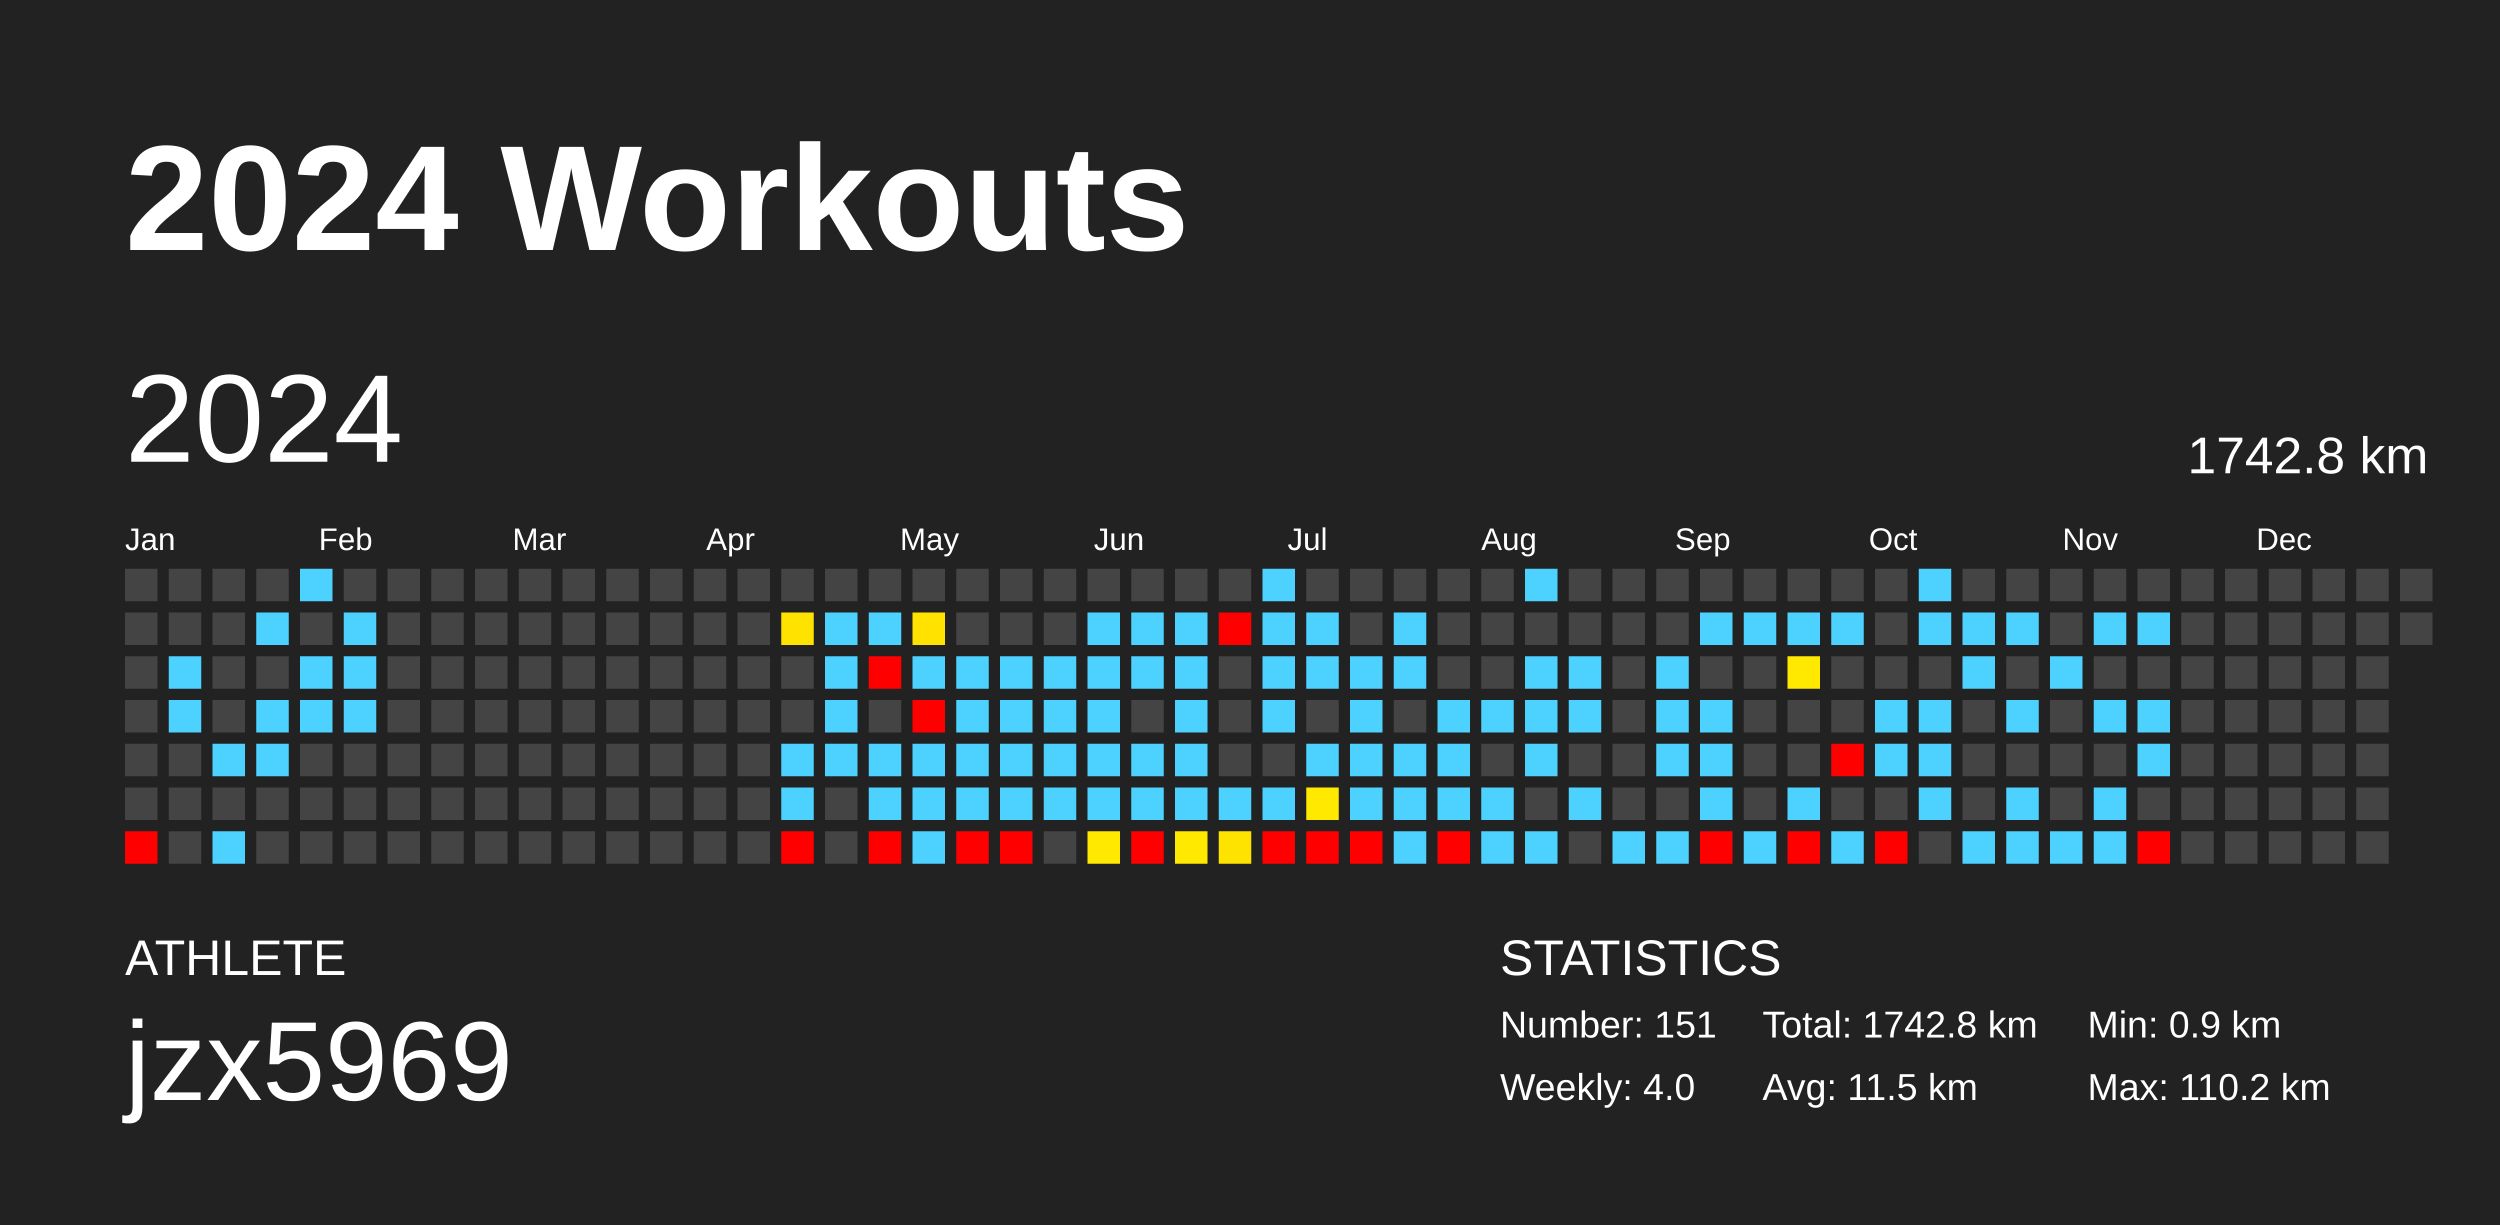
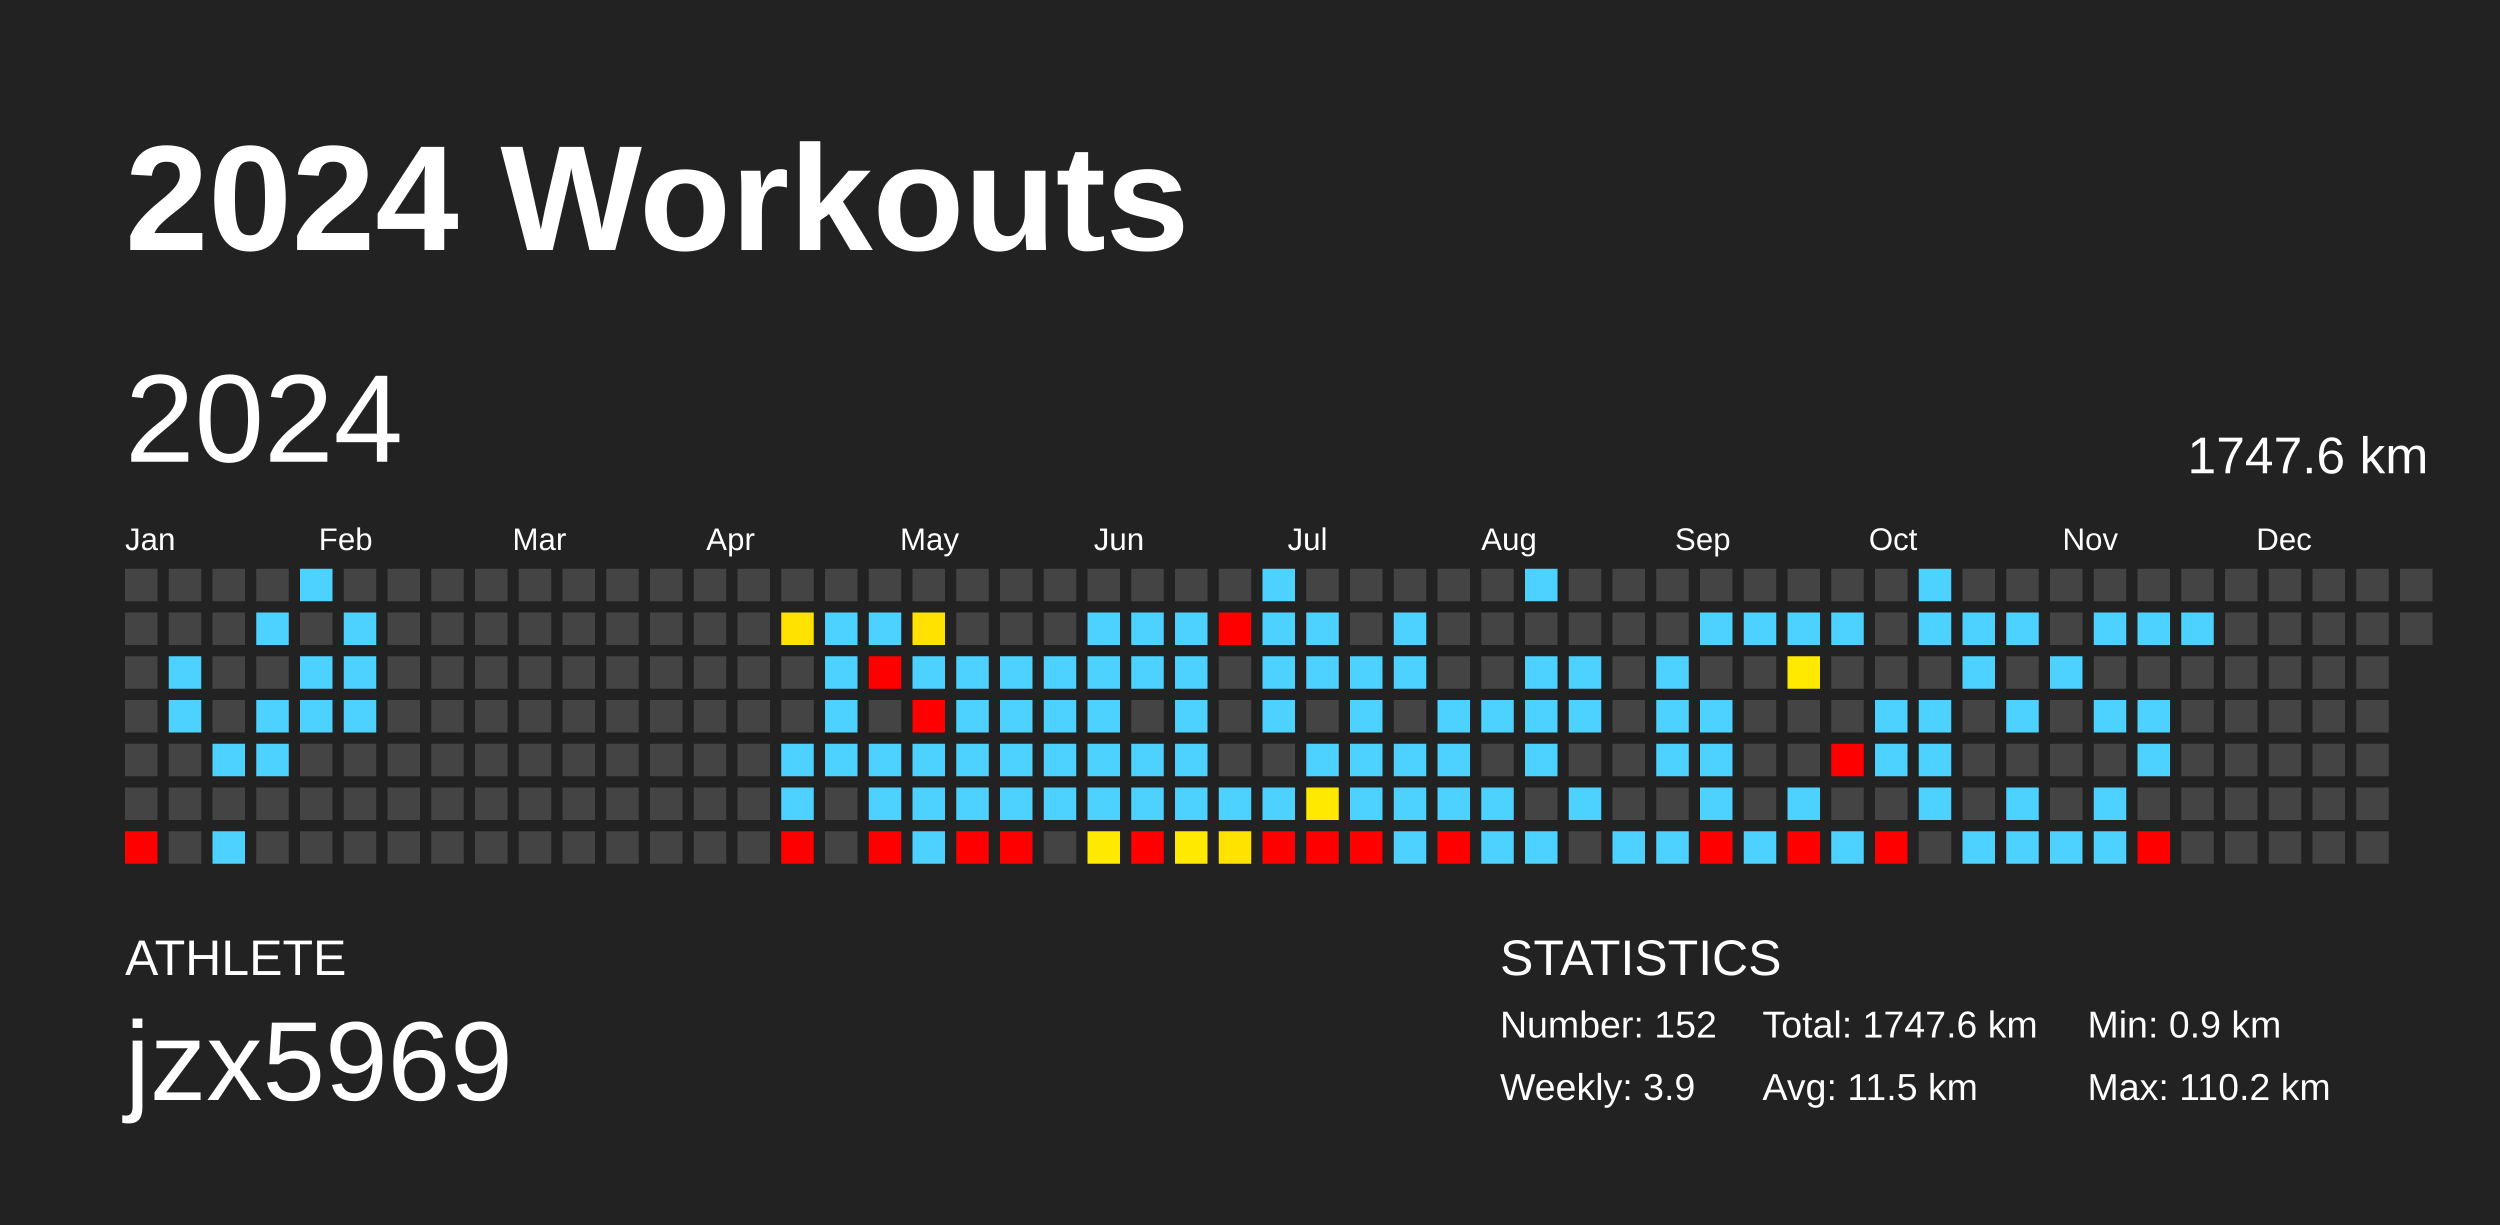
<svg xmlns="http://www.w3.org/2000/svg" baseProfile="full" height="98mm" version="1.1" viewBox="0,0,200,98" width="200mm">
  <defs />
  <rect fill="#222222" height="98" width="200" x="0" y="0" />
  <text fill="#FFFFFF" style="font-size:12px; font-family:Arial; font-weight:bold;" x="10" y="20">2024 Workouts</text>
  <text fill="#FFFFFF" style="font-size:4px; font-family:Arial" x="10" y="78">ATHLETE</text>
  <text fill="#FFFFFF" style="font-size:9px; font-family:Arial" x="10" y="88">jzx5969</text>
  <text fill="#FFFFFF" style="font-size:4px; font-family:Arial" x="120" y="78">STATISTICS</text>
-   <text fill="#FFFFFF" style="font-size:3px; font-family:Arial" x="120" y="83">Number: 151</text>
-   <text fill="#FFFFFF" style="font-size:3px; font-family:Arial" x="120" y="88">Weekly: 4.0</text>
-   <text fill="#FFFFFF" style="font-size:3px; font-family:Arial" x="141" y="83">Total: 1742.8 km</text>
+   <text fill="#FFFFFF" style="font-size:3px; font-family:Arial" x="120" y="83">Number: 152</text>
+   <text fill="#FFFFFF" style="font-size:3px; font-family:Arial" x="120" y="88">Weekly: 3.9</text>
+   <text fill="#FFFFFF" style="font-size:3px; font-family:Arial" x="141" y="83">Total: 1747.6 km</text>
  <text fill="#FFFFFF" style="font-size:3px; font-family:Arial" x="141" y="88">Avg: 11.5 km</text>
  <text fill="#FFFFFF" style="font-size:3px; font-family:Arial" x="167" y="83">Min: 0.9 km</text>
  <text fill="#FFFFFF" style="font-size:3px; font-family:Arial" x="167" y="88">Max: 110.2 km</text>
  <text dominant-baseline="hanging" fill="#FFFFFF" style="font-size:10.0px; font-family:Arial;" x="10" y="30">2024</text>
-   <text dominant-baseline="hanging" fill="#FFFFFF" style="font-size:4.125px; font-family:Arial;" x="175" y="35">1742.8 km</text>
+   <text dominant-baseline="hanging" fill="#FFFFFF" style="font-size:4.125px; font-family:Arial;" x="175" y="35">1747.6 km</text>
  <text fill="#FFFFFF" style="font-size:2.5px; font-family:Arial" x="10.0" y="44">Jan</text>
  <text fill="#FFFFFF" style="font-size:2.5px; font-family:Arial" x="25.5" y="44">Feb</text>
  <text fill="#FFFFFF" style="font-size:2.5px; font-family:Arial" x="41.0" y="44">Mar</text>
  <text fill="#FFFFFF" style="font-size:2.5px; font-family:Arial" x="56.5" y="44">Apr</text>
  <text fill="#FFFFFF" style="font-size:2.5px; font-family:Arial" x="72.0" y="44">May</text>
  <text fill="#FFFFFF" style="font-size:2.5px; font-family:Arial" x="87.5" y="44">Jun</text>
  <text fill="#FFFFFF" style="font-size:2.5px; font-family:Arial" x="103.0" y="44">Jul</text>
  <text fill="#FFFFFF" style="font-size:2.5px; font-family:Arial" x="118.5" y="44">Aug</text>
  <text fill="#FFFFFF" style="font-size:2.5px; font-family:Arial" x="134.0" y="44">Sep</text>
  <text fill="#FFFFFF" style="font-size:2.5px; font-family:Arial" x="149.5" y="44">Oct</text>
  <text fill="#FFFFFF" style="font-size:2.5px; font-family:Arial" x="165.0" y="44">Nov</text>
  <text fill="#FFFFFF" style="font-size:2.5px; font-family:Arial" x="180.5" y="44">Dec</text>
  <rect fill="#444444" height="2.6" width="2.6" x="10.0" y="45.5" />
  <rect fill="#444444" height="2.6" width="2.6" x="10.0" y="49.0" />
  <rect fill="#444444" height="2.6" width="2.6" x="10.0" y="52.5" />
  <rect fill="#444444" height="2.6" width="2.6" x="10.0" y="56.0" />
  <rect fill="#444444" height="2.6" width="2.6" x="10.0" y="59.5" />
  <rect fill="#444444" height="2.6" width="2.6" x="10.0" y="63.0" />
  <rect fill="red" height="2.6" width="2.6" x="10.0" y="66.5" />
  <rect fill="#444444" height="2.6" width="2.6" x="13.5" y="45.5" />
  <rect fill="#444444" height="2.6" width="2.6" x="13.5" y="49.0" />
  <rect fill="#4dd2ff" height="2.6" width="2.6" x="13.5" y="52.5" />
  <rect fill="#4dd2ff" height="2.6" width="2.6" x="13.5" y="56.0" />
  <rect fill="#444444" height="2.6" width="2.6" x="13.5" y="59.5" />
  <rect fill="#444444" height="2.6" width="2.6" x="13.5" y="63.0" />
  <rect fill="#444444" height="2.6" width="2.6" x="13.5" y="66.5" />
  <rect fill="#444444" height="2.6" width="2.6" x="17.0" y="45.5" />
  <rect fill="#444444" height="2.6" width="2.6" x="17.0" y="49.0" />
  <rect fill="#444444" height="2.6" width="2.6" x="17.0" y="52.5" />
  <rect fill="#444444" height="2.6" width="2.6" x="17.0" y="56.0" />
  <rect fill="#4dd2ff" height="2.6" width="2.6" x="17.0" y="59.5" />
  <rect fill="#444444" height="2.6" width="2.6" x="17.0" y="63.0" />
  <rect fill="#4dd2ff" height="2.6" width="2.6" x="17.0" y="66.5" />
  <rect fill="#444444" height="2.6" width="2.6" x="20.5" y="45.5" />
  <rect fill="#4dd2ff" height="2.6" width="2.6" x="20.5" y="49.0" />
  <rect fill="#444444" height="2.6" width="2.6" x="20.5" y="52.5" />
  <rect fill="#4dd2ff" height="2.6" width="2.6" x="20.5" y="56.0" />
  <rect fill="#4dd2ff" height="2.6" width="2.6" x="20.5" y="59.5" />
  <rect fill="#444444" height="2.6" width="2.6" x="20.5" y="63.0" />
  <rect fill="#444444" height="2.6" width="2.6" x="20.5" y="66.5" />
  <rect fill="#4dd2ff" height="2.6" width="2.6" x="24.0" y="45.5" />
  <rect fill="#444444" height="2.6" width="2.6" x="24.0" y="49.0" />
  <rect fill="#4dd2ff" height="2.6" width="2.6" x="24.0" y="52.5" />
  <rect fill="#4dd2ff" height="2.6" width="2.6" x="24.0" y="56.0" />
  <rect fill="#444444" height="2.6" width="2.6" x="24.0" y="59.5" />
  <rect fill="#444444" height="2.6" width="2.6" x="24.0" y="63.0" />
  <rect fill="#444444" height="2.6" width="2.6" x="24.0" y="66.5" />
  <rect fill="#444444" height="2.6" width="2.6" x="27.5" y="45.5" />
  <rect fill="#4dd2ff" height="2.6" width="2.6" x="27.5" y="49.0" />
  <rect fill="#4dd2ff" height="2.6" width="2.6" x="27.5" y="52.5" />
  <rect fill="#4dd2ff" height="2.6" width="2.6" x="27.5" y="56.0" />
  <rect fill="#444444" height="2.6" width="2.6" x="27.5" y="59.5" />
  <rect fill="#444444" height="2.6" width="2.6" x="27.5" y="63.0" />
  <rect fill="#444444" height="2.6" width="2.6" x="27.5" y="66.5" />
  <rect fill="#444444" height="2.6" width="2.6" x="31.0" y="45.5" />
  <rect fill="#444444" height="2.6" width="2.6" x="31.0" y="49.0" />
  <rect fill="#444444" height="2.6" width="2.6" x="31.0" y="52.5" />
  <rect fill="#444444" height="2.6" width="2.6" x="31.0" y="56.0" />
  <rect fill="#444444" height="2.6" width="2.6" x="31.0" y="59.5" />
  <rect fill="#444444" height="2.6" width="2.6" x="31.0" y="63.0" />
  <rect fill="#444444" height="2.6" width="2.6" x="31.0" y="66.5" />
  <rect fill="#444444" height="2.6" width="2.6" x="34.5" y="45.5" />
  <rect fill="#444444" height="2.6" width="2.6" x="34.5" y="49.0" />
  <rect fill="#444444" height="2.6" width="2.6" x="34.5" y="52.5" />
  <rect fill="#444444" height="2.6" width="2.6" x="34.5" y="56.0" />
  <rect fill="#444444" height="2.6" width="2.6" x="34.5" y="59.5" />
  <rect fill="#444444" height="2.6" width="2.6" x="34.5" y="63.0" />
  <rect fill="#444444" height="2.6" width="2.6" x="34.5" y="66.5" />
  <rect fill="#444444" height="2.6" width="2.6" x="38.0" y="45.5" />
  <rect fill="#444444" height="2.6" width="2.6" x="38.0" y="49.0" />
  <rect fill="#444444" height="2.6" width="2.6" x="38.0" y="52.5" />
  <rect fill="#444444" height="2.6" width="2.6" x="38.0" y="56.0" />
  <rect fill="#444444" height="2.6" width="2.6" x="38.0" y="59.5" />
  <rect fill="#444444" height="2.6" width="2.6" x="38.0" y="63.0" />
  <rect fill="#444444" height="2.6" width="2.6" x="38.0" y="66.5" />
  <rect fill="#444444" height="2.6" width="2.6" x="41.5" y="45.5" />
  <rect fill="#444444" height="2.6" width="2.6" x="41.5" y="49.0" />
  <rect fill="#444444" height="2.6" width="2.6" x="41.5" y="52.5" />
  <rect fill="#444444" height="2.6" width="2.6" x="41.5" y="56.0" />
  <rect fill="#444444" height="2.6" width="2.6" x="41.5" y="59.5" />
  <rect fill="#444444" height="2.6" width="2.6" x="41.5" y="63.0" />
  <rect fill="#444444" height="2.6" width="2.6" x="41.5" y="66.5" />
  <rect fill="#444444" height="2.6" width="2.6" x="45.0" y="45.5" />
  <rect fill="#444444" height="2.6" width="2.6" x="45.0" y="49.0" />
  <rect fill="#444444" height="2.6" width="2.6" x="45.0" y="52.5" />
  <rect fill="#444444" height="2.6" width="2.6" x="45.0" y="56.0" />
  <rect fill="#444444" height="2.6" width="2.6" x="45.0" y="59.5" />
  <rect fill="#444444" height="2.6" width="2.6" x="45.0" y="63.0" />
  <rect fill="#444444" height="2.6" width="2.6" x="45.0" y="66.5" />
  <rect fill="#444444" height="2.6" width="2.6" x="48.5" y="45.5" />
  <rect fill="#444444" height="2.6" width="2.6" x="48.5" y="49.0" />
  <rect fill="#444444" height="2.6" width="2.6" x="48.5" y="52.5" />
  <rect fill="#444444" height="2.6" width="2.6" x="48.5" y="56.0" />
  <rect fill="#444444" height="2.6" width="2.6" x="48.5" y="59.5" />
  <rect fill="#444444" height="2.6" width="2.6" x="48.5" y="63.0" />
  <rect fill="#444444" height="2.6" width="2.6" x="48.5" y="66.5" />
  <rect fill="#444444" height="2.6" width="2.6" x="52.0" y="45.5" />
  <rect fill="#444444" height="2.6" width="2.6" x="52.0" y="49.0" />
  <rect fill="#444444" height="2.6" width="2.6" x="52.0" y="52.5" />
  <rect fill="#444444" height="2.6" width="2.6" x="52.0" y="56.0" />
  <rect fill="#444444" height="2.6" width="2.6" x="52.0" y="59.5" />
  <rect fill="#444444" height="2.6" width="2.6" x="52.0" y="63.0" />
  <rect fill="#444444" height="2.6" width="2.6" x="52.0" y="66.5" />
  <rect fill="#444444" height="2.6" width="2.6" x="55.5" y="45.5" />
  <rect fill="#444444" height="2.6" width="2.6" x="55.5" y="49.0" />
  <rect fill="#444444" height="2.6" width="2.6" x="55.5" y="52.5" />
  <rect fill="#444444" height="2.6" width="2.6" x="55.5" y="56.0" />
  <rect fill="#444444" height="2.6" width="2.6" x="55.5" y="59.5" />
  <rect fill="#444444" height="2.6" width="2.6" x="55.5" y="63.0" />
  <rect fill="#444444" height="2.6" width="2.6" x="55.5" y="66.5" />
  <rect fill="#444444" height="2.6" width="2.6" x="59.0" y="45.5" />
  <rect fill="#444444" height="2.6" width="2.6" x="59.0" y="49.0" />
  <rect fill="#444444" height="2.6" width="2.6" x="59.0" y="52.5" />
  <rect fill="#444444" height="2.6" width="2.6" x="59.0" y="56.0" />
  <rect fill="#444444" height="2.6" width="2.6" x="59.0" y="59.5" />
  <rect fill="#444444" height="2.6" width="2.6" x="59.0" y="63.0" />
  <rect fill="#444444" height="2.6" width="2.6" x="59.0" y="66.5" />
  <rect fill="#444444" height="2.6" width="2.6" x="62.5" y="45.5" />
  <rect fill="#ffe200" height="2.6" width="2.6" x="62.5" y="49.0" />
  <rect fill="#444444" height="2.6" width="2.6" x="62.5" y="52.5" />
  <rect fill="#444444" height="2.6" width="2.6" x="62.5" y="56.0" />
  <rect fill="#4dd2ff" height="2.6" width="2.6" x="62.5" y="59.5" />
  <rect fill="#4dd2ff" height="2.6" width="2.6" x="62.5" y="63.0" />
  <rect fill="red" height="2.6" width="2.6" x="62.5" y="66.5" />
  <rect fill="#444444" height="2.6" width="2.6" x="66.0" y="45.5" />
  <rect fill="#4dd2ff" height="2.6" width="2.6" x="66.0" y="49.0" />
  <rect fill="#4dd2ff" height="2.6" width="2.6" x="66.0" y="52.5" />
  <rect fill="#4dd2ff" height="2.6" width="2.6" x="66.0" y="56.0" />
  <rect fill="#4dd2ff" height="2.6" width="2.6" x="66.0" y="59.5" />
  <rect fill="#444444" height="2.6" width="2.6" x="66.0" y="63.0" />
  <rect fill="#444444" height="2.6" width="2.6" x="66.0" y="66.5" />
  <rect fill="#444444" height="2.6" width="2.6" x="69.5" y="45.5" />
  <rect fill="#4dd2ff" height="2.6" width="2.6" x="69.5" y="49.0" />
  <rect fill="red" height="2.6" width="2.6" x="69.5" y="52.5" />
  <rect fill="#444444" height="2.6" width="2.6" x="69.5" y="56.0" />
  <rect fill="#4dd2ff" height="2.6" width="2.6" x="69.5" y="59.5" />
  <rect fill="#4dd2ff" height="2.6" width="2.6" x="69.5" y="63.0" />
  <rect fill="red" height="2.6" width="2.6" x="69.5" y="66.5" />
  <rect fill="#444444" height="2.6" width="2.6" x="73.0" y="45.5" />
  <rect fill="#ffe200" height="2.6" width="2.6" x="73.0" y="49.0" />
  <rect fill="#4dd2ff" height="2.6" width="2.6" x="73.0" y="52.5" />
  <rect fill="red" height="2.6" width="2.6" x="73.0" y="56.0" />
  <rect fill="#4dd2ff" height="2.6" width="2.6" x="73.0" y="59.5" />
  <rect fill="#4dd2ff" height="2.6" width="2.6" x="73.0" y="63.0" />
  <rect fill="#4dd2ff" height="2.6" width="2.6" x="73.0" y="66.5" />
  <rect fill="#444444" height="2.6" width="2.6" x="76.5" y="45.5" />
  <rect fill="#444444" height="2.6" width="2.6" x="76.5" y="49.0" />
  <rect fill="#4dd2ff" height="2.6" width="2.6" x="76.5" y="52.5" />
  <rect fill="#4dd2ff" height="2.6" width="2.6" x="76.5" y="56.0" />
  <rect fill="#4dd2ff" height="2.6" width="2.6" x="76.5" y="59.5" />
  <rect fill="#4dd2ff" height="2.6" width="2.6" x="76.5" y="63.0" />
  <rect fill="red" height="2.6" width="2.6" x="76.5" y="66.5" />
  <rect fill="#444444" height="2.6" width="2.6" x="80.0" y="45.5" />
  <rect fill="#444444" height="2.6" width="2.6" x="80.0" y="49.0" />
  <rect fill="#4dd2ff" height="2.6" width="2.6" x="80.0" y="52.5" />
  <rect fill="#4dd2ff" height="2.6" width="2.6" x="80.0" y="56.0" />
  <rect fill="#4dd2ff" height="2.6" width="2.6" x="80.0" y="59.5" />
  <rect fill="#4dd2ff" height="2.6" width="2.6" x="80.0" y="63.0" />
  <rect fill="red" height="2.6" width="2.6" x="80.0" y="66.5" />
  <rect fill="#444444" height="2.6" width="2.6" x="83.5" y="45.5" />
  <rect fill="#444444" height="2.6" width="2.6" x="83.5" y="49.0" />
  <rect fill="#4dd2ff" height="2.6" width="2.6" x="83.5" y="52.5" />
  <rect fill="#4dd2ff" height="2.6" width="2.6" x="83.5" y="56.0" />
  <rect fill="#4dd2ff" height="2.6" width="2.6" x="83.5" y="59.5" />
  <rect fill="#4dd2ff" height="2.6" width="2.6" x="83.5" y="63.0" />
  <rect fill="#444444" height="2.6" width="2.6" x="83.5" y="66.5" />
  <rect fill="#444444" height="2.6" width="2.6" x="87.0" y="45.5" />
  <rect fill="#4dd2ff" height="2.6" width="2.6" x="87.0" y="49.0" />
  <rect fill="#4dd2ff" height="2.6" width="2.6" x="87.0" y="52.5" />
  <rect fill="#4dd2ff" height="2.6" width="2.6" x="87.0" y="56.0" />
  <rect fill="#4dd2ff" height="2.6" width="2.6" x="87.0" y="59.5" />
  <rect fill="#4dd2ff" height="2.6" width="2.6" x="87.0" y="63.0" />
  <rect fill="#ffe900" height="2.6" width="2.6" x="87.0" y="66.5" />
  <rect fill="#444444" height="2.6" width="2.6" x="90.5" y="45.5" />
  <rect fill="#4dd2ff" height="2.6" width="2.6" x="90.5" y="49.0" />
  <rect fill="#4dd2ff" height="2.6" width="2.6" x="90.5" y="52.5" />
  <rect fill="#444444" height="2.6" width="2.6" x="90.5" y="56.0" />
  <rect fill="#4dd2ff" height="2.6" width="2.6" x="90.5" y="59.5" />
  <rect fill="#4dd2ff" height="2.6" width="2.6" x="90.5" y="63.0" />
  <rect fill="red" height="2.6" width="2.6" x="90.5" y="66.5" />
  <rect fill="#444444" height="2.6" width="2.6" x="94.0" y="45.5" />
  <rect fill="#4dd2ff" height="2.6" width="2.6" x="94.0" y="49.0" />
  <rect fill="#4dd2ff" height="2.6" width="2.6" x="94.0" y="52.5" />
  <rect fill="#4dd2ff" height="2.6" width="2.6" x="94.0" y="56.0" />
  <rect fill="#4dd2ff" height="2.6" width="2.6" x="94.0" y="59.5" />
  <rect fill="#4dd2ff" height="2.6" width="2.6" x="94.0" y="63.0" />
  <rect fill="#ffe900" height="2.6" width="2.6" x="94.0" y="66.5" />
  <rect fill="#444444" height="2.6" width="2.6" x="97.5" y="45.5" />
  <rect fill="red" height="2.6" width="2.6" x="97.5" y="49.0" />
  <rect fill="#444444" height="2.6" width="2.6" x="97.5" y="52.5" />
  <rect fill="#444444" height="2.6" width="2.6" x="97.5" y="56.0" />
  <rect fill="#444444" height="2.6" width="2.6" x="97.5" y="59.5" />
  <rect fill="#4dd2ff" height="2.6" width="2.6" x="97.5" y="63.0" />
  <rect fill="#ffe300" height="2.6" width="2.6" x="97.5" y="66.5" />
  <rect fill="#4dd2ff" height="2.6" width="2.6" x="101.0" y="45.5" />
  <rect fill="#4dd2ff" height="2.6" width="2.6" x="101.0" y="49.0" />
  <rect fill="#4dd2ff" height="2.6" width="2.6" x="101.0" y="52.5" />
  <rect fill="#4dd2ff" height="2.6" width="2.6" x="101.0" y="56.0" />
  <rect fill="#444444" height="2.6" width="2.6" x="101.0" y="59.5" />
  <rect fill="#4dd2ff" height="2.6" width="2.6" x="101.0" y="63.0" />
  <rect fill="red" height="2.6" width="2.6" x="101.0" y="66.5" />
  <rect fill="#444444" height="2.6" width="2.6" x="104.5" y="45.5" />
  <rect fill="#4dd2ff" height="2.6" width="2.6" x="104.5" y="49.0" />
  <rect fill="#4dd2ff" height="2.6" width="2.6" x="104.5" y="52.5" />
  <rect fill="#444444" height="2.6" width="2.6" x="104.5" y="56.0" />
  <rect fill="#4dd2ff" height="2.6" width="2.6" x="104.5" y="59.5" />
  <rect fill="#ffe900" height="2.6" width="2.6" x="104.5" y="63.0" />
  <rect fill="red" height="2.6" width="2.6" x="104.5" y="66.5" />
  <rect fill="#444444" height="2.6" width="2.6" x="108.0" y="45.5" />
  <rect fill="#444444" height="2.6" width="2.6" x="108.0" y="49.0" />
  <rect fill="#4dd2ff" height="2.6" width="2.6" x="108.0" y="52.5" />
  <rect fill="#4dd2ff" height="2.6" width="2.6" x="108.0" y="56.0" />
  <rect fill="#4dd2ff" height="2.6" width="2.6" x="108.0" y="59.5" />
  <rect fill="#4dd2ff" height="2.6" width="2.6" x="108.0" y="63.0" />
  <rect fill="red" height="2.6" width="2.6" x="108.0" y="66.5" />
  <rect fill="#444444" height="2.6" width="2.6" x="111.5" y="45.5" />
  <rect fill="#4dd2ff" height="2.6" width="2.6" x="111.5" y="49.0" />
  <rect fill="#4dd2ff" height="2.6" width="2.6" x="111.5" y="52.5" />
  <rect fill="#444444" height="2.6" width="2.6" x="111.5" y="56.0" />
  <rect fill="#4dd2ff" height="2.6" width="2.6" x="111.5" y="59.5" />
  <rect fill="#4dd2ff" height="2.6" width="2.6" x="111.5" y="63.0" />
  <rect fill="#4dd2ff" height="2.6" width="2.6" x="111.5" y="66.5" />
  <rect fill="#444444" height="2.6" width="2.6" x="115.0" y="45.5" />
  <rect fill="#444444" height="2.6" width="2.6" x="115.0" y="49.0" />
  <rect fill="#444444" height="2.6" width="2.6" x="115.0" y="52.5" />
  <rect fill="#4dd2ff" height="2.6" width="2.6" x="115.0" y="56.0" />
  <rect fill="#4dd2ff" height="2.6" width="2.6" x="115.0" y="59.5" />
  <rect fill="#4dd2ff" height="2.6" width="2.6" x="115.0" y="63.0" />
  <rect fill="red" height="2.6" width="2.6" x="115.0" y="66.5" />
  <rect fill="#444444" height="2.6" width="2.6" x="118.5" y="45.5" />
  <rect fill="#444444" height="2.6" width="2.6" x="118.5" y="49.0" />
  <rect fill="#444444" height="2.6" width="2.6" x="118.5" y="52.5" />
  <rect fill="#4dd2ff" height="2.6" width="2.6" x="118.5" y="56.0" />
  <rect fill="#444444" height="2.6" width="2.6" x="118.5" y="59.5" />
  <rect fill="#4dd2ff" height="2.6" width="2.6" x="118.5" y="63.0" />
  <rect fill="#4dd2ff" height="2.6" width="2.6" x="118.5" y="66.5" />
  <rect fill="#4dd2ff" height="2.6" width="2.6" x="122.0" y="45.5" />
  <rect fill="#444444" height="2.6" width="2.6" x="122.0" y="49.0" />
  <rect fill="#4dd2ff" height="2.6" width="2.6" x="122.0" y="52.5" />
  <rect fill="#4dd2ff" height="2.6" width="2.6" x="122.0" y="56.0" />
  <rect fill="#4dd2ff" height="2.6" width="2.6" x="122.0" y="59.5" />
  <rect fill="#444444" height="2.6" width="2.6" x="122.0" y="63.0" />
  <rect fill="#4dd2ff" height="2.6" width="2.6" x="122.0" y="66.5" />
  <rect fill="#444444" height="2.6" width="2.6" x="125.5" y="45.5" />
  <rect fill="#444444" height="2.6" width="2.6" x="125.5" y="49.0" />
  <rect fill="#4dd2ff" height="2.6" width="2.6" x="125.5" y="52.5" />
  <rect fill="#4dd2ff" height="2.6" width="2.6" x="125.5" y="56.0" />
  <rect fill="#444444" height="2.6" width="2.6" x="125.5" y="59.5" />
  <rect fill="#4dd2ff" height="2.6" width="2.6" x="125.5" y="63.0" />
  <rect fill="#444444" height="2.6" width="2.6" x="125.5" y="66.5" />
  <rect fill="#444444" height="2.6" width="2.6" x="129.0" y="45.5" />
  <rect fill="#444444" height="2.6" width="2.6" x="129.0" y="49.0" />
  <rect fill="#444444" height="2.6" width="2.6" x="129.0" y="52.5" />
  <rect fill="#444444" height="2.6" width="2.6" x="129.0" y="56.0" />
  <rect fill="#444444" height="2.6" width="2.6" x="129.0" y="59.5" />
  <rect fill="#444444" height="2.6" width="2.6" x="129.0" y="63.0" />
  <rect fill="#4dd2ff" height="2.6" width="2.6" x="129.0" y="66.5" />
  <rect fill="#444444" height="2.6" width="2.6" x="132.5" y="45.5" />
  <rect fill="#444444" height="2.6" width="2.6" x="132.5" y="49.0" />
  <rect fill="#4dd2ff" height="2.6" width="2.6" x="132.5" y="52.5" />
  <rect fill="#4dd2ff" height="2.6" width="2.6" x="132.5" y="56.0" />
  <rect fill="#4dd2ff" height="2.6" width="2.6" x="132.5" y="59.5" />
  <rect fill="#444444" height="2.6" width="2.6" x="132.5" y="63.0" />
  <rect fill="#4dd2ff" height="2.6" width="2.6" x="132.5" y="66.5" />
  <rect fill="#444444" height="2.6" width="2.6" x="136.0" y="45.5" />
  <rect fill="#4dd2ff" height="2.6" width="2.6" x="136.0" y="49.0" />
  <rect fill="#444444" height="2.6" width="2.6" x="136.0" y="52.5" />
  <rect fill="#4dd2ff" height="2.6" width="2.6" x="136.0" y="56.0" />
  <rect fill="#4dd2ff" height="2.6" width="2.6" x="136.0" y="59.5" />
  <rect fill="#4dd2ff" height="2.6" width="2.6" x="136.0" y="63.0" />
  <rect fill="red" height="2.6" width="2.6" x="136.0" y="66.5" />
  <rect fill="#444444" height="2.6" width="2.6" x="139.5" y="45.5" />
  <rect fill="#4dd2ff" height="2.6" width="2.6" x="139.5" y="49.0" />
  <rect fill="#444444" height="2.6" width="2.6" x="139.5" y="52.5" />
  <rect fill="#444444" height="2.6" width="2.6" x="139.5" y="56.0" />
  <rect fill="#444444" height="2.6" width="2.6" x="139.5" y="59.5" />
  <rect fill="#444444" height="2.6" width="2.6" x="139.5" y="63.0" />
  <rect fill="#4dd2ff" height="2.6" width="2.6" x="139.5" y="66.5" />
  <rect fill="#444444" height="2.6" width="2.6" x="143.0" y="45.5" />
  <rect fill="#4dd2ff" height="2.6" width="2.6" x="143.0" y="49.0" />
  <rect fill="#ffe900" height="2.6" width="2.6" x="143.0" y="52.5" />
  <rect fill="#444444" height="2.6" width="2.6" x="143.0" y="56.0" />
  <rect fill="#444444" height="2.6" width="2.6" x="143.0" y="59.5" />
  <rect fill="#4dd2ff" height="2.6" width="2.6" x="143.0" y="63.0" />
  <rect fill="red" height="2.6" width="2.6" x="143.0" y="66.5" />
  <rect fill="#444444" height="2.6" width="2.6" x="146.5" y="45.5" />
  <rect fill="#4dd2ff" height="2.6" width="2.6" x="146.5" y="49.0" />
  <rect fill="#444444" height="2.6" width="2.6" x="146.5" y="52.5" />
  <rect fill="#444444" height="2.6" width="2.6" x="146.5" y="56.0" />
  <rect fill="red" height="2.6" width="2.6" x="146.5" y="59.5" />
  <rect fill="#444444" height="2.6" width="2.6" x="146.5" y="63.0" />
  <rect fill="#4dd2ff" height="2.6" width="2.6" x="146.5" y="66.5" />
  <rect fill="#444444" height="2.6" width="2.6" x="150.0" y="45.5" />
  <rect fill="#444444" height="2.6" width="2.6" x="150.0" y="49.0" />
  <rect fill="#444444" height="2.6" width="2.6" x="150.0" y="52.5" />
  <rect fill="#4dd2ff" height="2.6" width="2.6" x="150.0" y="56.0" />
  <rect fill="#4dd2ff" height="2.6" width="2.6" x="150.0" y="59.5" />
  <rect fill="#444444" height="2.6" width="2.6" x="150.0" y="63.0" />
  <rect fill="red" height="2.6" width="2.6" x="150.0" y="66.5" />
  <rect fill="#4dd2ff" height="2.6" width="2.6" x="153.5" y="45.5" />
  <rect fill="#4dd2ff" height="2.6" width="2.6" x="153.5" y="49.0" />
  <rect fill="#444444" height="2.6" width="2.6" x="153.5" y="52.5" />
  <rect fill="#4dd2ff" height="2.6" width="2.6" x="153.5" y="56.0" />
  <rect fill="#4dd2ff" height="2.6" width="2.6" x="153.5" y="59.5" />
  <rect fill="#4dd2ff" height="2.6" width="2.6" x="153.5" y="63.0" />
  <rect fill="#444444" height="2.6" width="2.6" x="153.5" y="66.5" />
  <rect fill="#444444" height="2.6" width="2.6" x="157.0" y="45.5" />
  <rect fill="#4dd2ff" height="2.6" width="2.6" x="157.0" y="49.0" />
  <rect fill="#4dd2ff" height="2.6" width="2.6" x="157.0" y="52.5" />
  <rect fill="#444444" height="2.6" width="2.6" x="157.0" y="56.0" />
  <rect fill="#444444" height="2.6" width="2.6" x="157.0" y="59.5" />
  <rect fill="#444444" height="2.6" width="2.6" x="157.0" y="63.0" />
  <rect fill="#4dd2ff" height="2.6" width="2.6" x="157.0" y="66.5" />
  <rect fill="#444444" height="2.6" width="2.6" x="160.5" y="45.5" />
  <rect fill="#4dd2ff" height="2.6" width="2.6" x="160.5" y="49.0" />
  <rect fill="#444444" height="2.6" width="2.6" x="160.5" y="52.5" />
  <rect fill="#4dd2ff" height="2.6" width="2.6" x="160.5" y="56.0" />
  <rect fill="#444444" height="2.6" width="2.6" x="160.5" y="59.5" />
  <rect fill="#4dd2ff" height="2.6" width="2.6" x="160.5" y="63.0" />
  <rect fill="#4dd2ff" height="2.6" width="2.6" x="160.5" y="66.5" />
  <rect fill="#444444" height="2.6" width="2.6" x="164.0" y="45.5" />
  <rect fill="#444444" height="2.6" width="2.6" x="164.0" y="49.0" />
  <rect fill="#4dd2ff" height="2.6" width="2.6" x="164.0" y="52.5" />
  <rect fill="#444444" height="2.6" width="2.6" x="164.0" y="56.0" />
  <rect fill="#444444" height="2.6" width="2.6" x="164.0" y="59.5" />
  <rect fill="#444444" height="2.6" width="2.6" x="164.0" y="63.0" />
  <rect fill="#4dd2ff" height="2.6" width="2.6" x="164.0" y="66.5" />
  <rect fill="#444444" height="2.6" width="2.6" x="167.5" y="45.5" />
  <rect fill="#4dd2ff" height="2.6" width="2.6" x="167.5" y="49.0" />
  <rect fill="#444444" height="2.6" width="2.6" x="167.5" y="52.5" />
  <rect fill="#4dd2ff" height="2.6" width="2.6" x="167.5" y="56.0" />
  <rect fill="#444444" height="2.6" width="2.6" x="167.5" y="59.5" />
  <rect fill="#4dd2ff" height="2.6" width="2.6" x="167.5" y="63.0" />
  <rect fill="#4dd2ff" height="2.6" width="2.6" x="167.5" y="66.5" />
  <rect fill="#444444" height="2.6" width="2.6" x="171.0" y="45.5" />
  <rect fill="#4dd2ff" height="2.6" width="2.6" x="171.0" y="49.0" />
  <rect fill="#444444" height="2.6" width="2.6" x="171.0" y="52.5" />
  <rect fill="#4dd2ff" height="2.6" width="2.6" x="171.0" y="56.0" />
  <rect fill="#4dd2ff" height="2.6" width="2.6" x="171.0" y="59.5" />
  <rect fill="#444444" height="2.6" width="2.6" x="171.0" y="63.0" />
  <rect fill="red" height="2.6" width="2.6" x="171.0" y="66.5" />
  <rect fill="#444444" height="2.6" width="2.6" x="174.5" y="45.5" />
-   <rect fill="#444444" height="2.6" width="2.6" x="174.5" y="49.0" />
+   <rect fill="#4dd2ff" height="2.6" width="2.6" x="174.5" y="49.0" />
  <rect fill="#444444" height="2.6" width="2.6" x="174.5" y="52.5" />
  <rect fill="#444444" height="2.6" width="2.6" x="174.5" y="56.0" />
  <rect fill="#444444" height="2.6" width="2.6" x="174.5" y="59.5" />
  <rect fill="#444444" height="2.6" width="2.6" x="174.5" y="63.0" />
  <rect fill="#444444" height="2.6" width="2.6" x="174.5" y="66.5" />
  <rect fill="#444444" height="2.6" width="2.6" x="178.0" y="45.5" />
  <rect fill="#444444" height="2.6" width="2.6" x="178.0" y="49.0" />
  <rect fill="#444444" height="2.6" width="2.6" x="178.0" y="52.5" />
  <rect fill="#444444" height="2.6" width="2.6" x="178.0" y="56.0" />
  <rect fill="#444444" height="2.6" width="2.6" x="178.0" y="59.5" />
  <rect fill="#444444" height="2.6" width="2.6" x="178.0" y="63.0" />
  <rect fill="#444444" height="2.6" width="2.6" x="178.0" y="66.5" />
  <rect fill="#444444" height="2.6" width="2.6" x="181.5" y="45.5" />
  <rect fill="#444444" height="2.6" width="2.6" x="181.5" y="49.0" />
  <rect fill="#444444" height="2.6" width="2.6" x="181.5" y="52.5" />
  <rect fill="#444444" height="2.6" width="2.6" x="181.5" y="56.0" />
  <rect fill="#444444" height="2.6" width="2.6" x="181.5" y="59.5" />
  <rect fill="#444444" height="2.6" width="2.6" x="181.5" y="63.0" />
  <rect fill="#444444" height="2.6" width="2.6" x="181.5" y="66.5" />
  <rect fill="#444444" height="2.6" width="2.6" x="185.0" y="45.5" />
  <rect fill="#444444" height="2.6" width="2.6" x="185.0" y="49.0" />
  <rect fill="#444444" height="2.6" width="2.6" x="185.0" y="52.5" />
  <rect fill="#444444" height="2.6" width="2.6" x="185.0" y="56.0" />
  <rect fill="#444444" height="2.6" width="2.6" x="185.0" y="59.5" />
  <rect fill="#444444" height="2.6" width="2.6" x="185.0" y="63.0" />
  <rect fill="#444444" height="2.6" width="2.6" x="185.0" y="66.5" />
  <rect fill="#444444" height="2.6" width="2.6" x="188.5" y="45.5" />
  <rect fill="#444444" height="2.6" width="2.6" x="188.5" y="49.0" />
  <rect fill="#444444" height="2.6" width="2.6" x="188.5" y="52.5" />
  <rect fill="#444444" height="2.6" width="2.6" x="188.5" y="56.0" />
  <rect fill="#444444" height="2.6" width="2.6" x="188.5" y="59.5" />
  <rect fill="#444444" height="2.6" width="2.6" x="188.5" y="63.0" />
  <rect fill="#444444" height="2.6" width="2.6" x="188.5" y="66.5" />
  <rect fill="#444444" height="2.6" width="2.6" x="192.0" y="45.5" />
  <rect fill="#444444" height="2.6" width="2.6" x="192.0" y="49.0" />
</svg>
